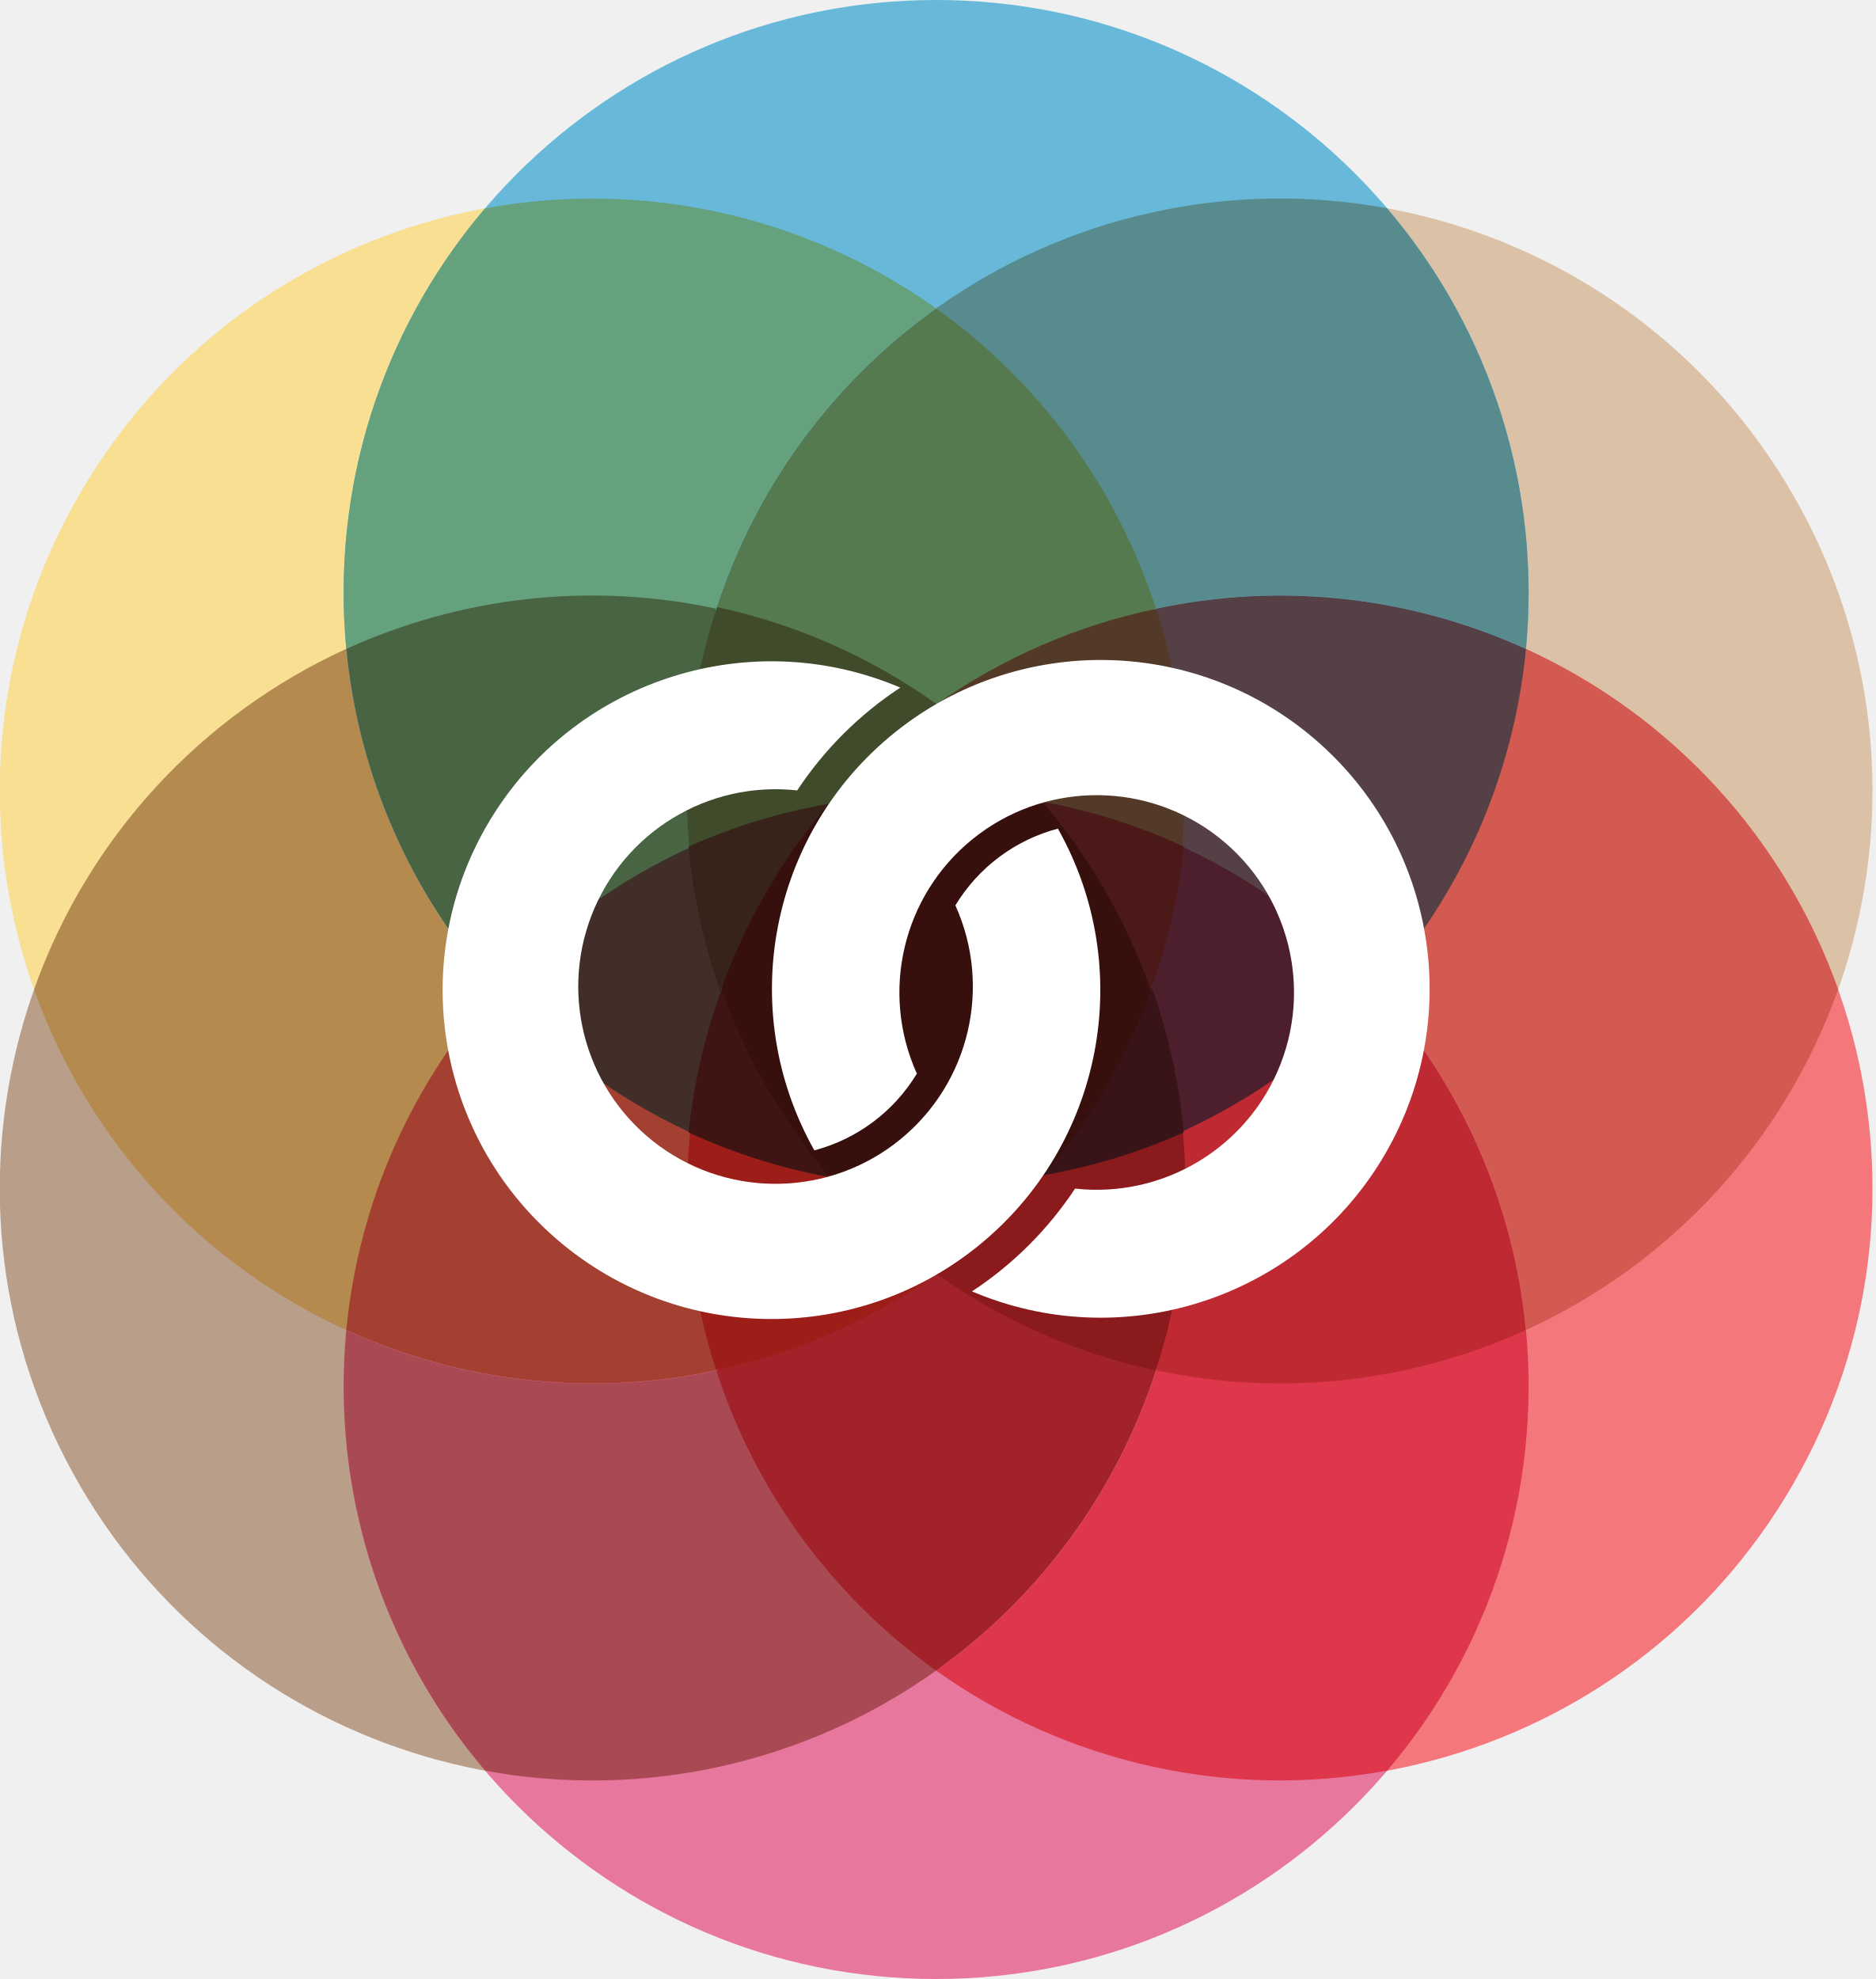
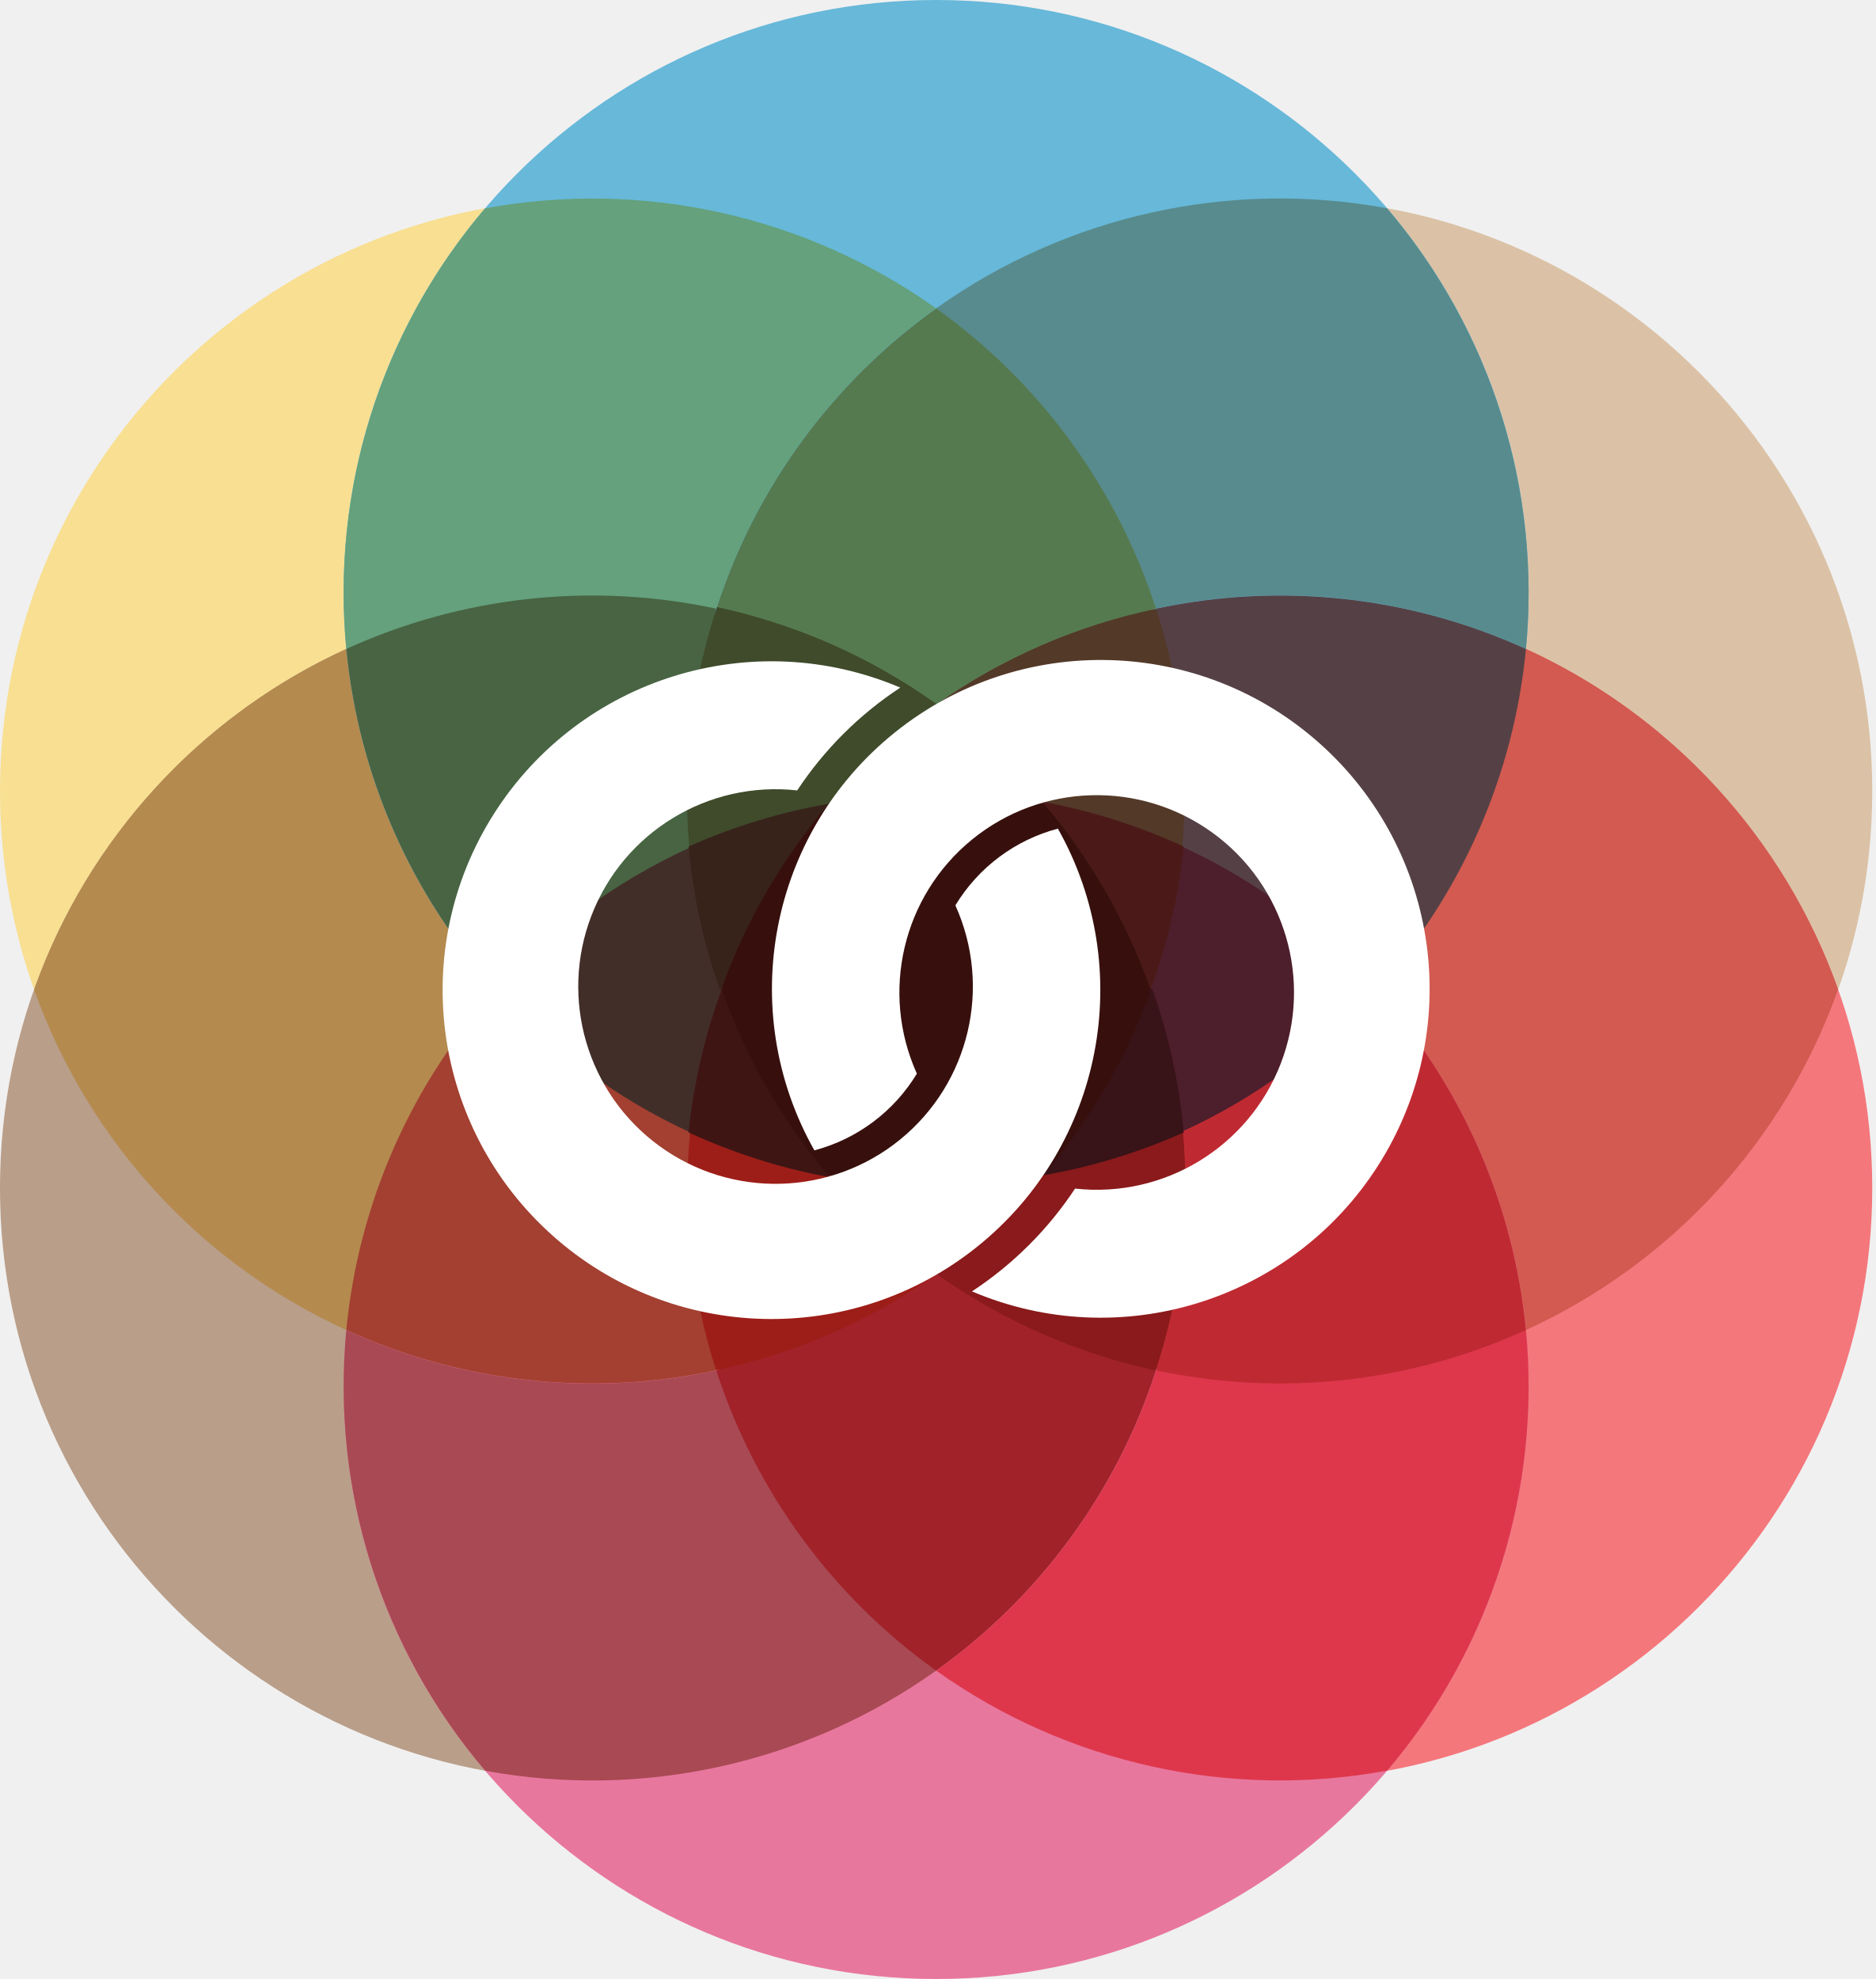
<svg xmlns="http://www.w3.org/2000/svg" xmlns:xlink="http://www.w3.org/1999/xlink" viewBox="-3160 -3340 6330 6680">
  <defs>
-     <circle id="e" r="2e3" cy="-1340" />
    <path id="d" d="M0-2299 742-1286A2e3 2e3 0 0 1 1991-1150 2e3 2e3 0 0 0 1522-2637 2e3 2e3 0 0 0 0-2299" />
    <path id="c" d="M0-2299A2e3 2e3 0 0 1 742-1286 L0-959A2e3 2e3 0 0 0 -742-1286 2e3 2e3 0 0 1 0-2299" />
    <path id="b" d="M0-962 362-627A2e3 2e3 0 0 1 835-480 2e3 2e3 0 0 0 748-1286 2e3 2e3 0 0 0 0-962" />
    <path id="a" d="M0-965A2e3 2e3 0 0 1 362-627 2e3 2e3 0 0 0 -370-627 2e3 2e3 0 0 1 0-965" />
  </defs>
-   <use xlink:href="#e" fill="#f8df92" transform="rotate(300)" />
-   <use xlink:href="#e" fill="#b99e89" transform="rotate(240)" />
-   <use xlink:href="#e" fill="#dbc2a6" transform="rotate(60)" />
-   <use xlink:href="#e" fill="#f4777c" transform="rotate(120)" />
-   <use xlink:href="#e" fill="#e8779d" transform="rotate(180)" />
-   <use xlink:href="#e" fill="#67b8d9" />
+   <circle fill="#f8df92" r="2e3" cy="-670" cx="-1160" />
+   <circle fill="#dbc2a6" r="2e3" cy="-670" cx="1160" />
+   <circle fill="#b99e89" r="2e3" cy="670" cx="-1160" />
+   <circle fill="#f4777c" r="2e3" cy="670" cx="1160" />
+   <circle fill="#67b8d9" r="2e3" cy="-1340" />
+   <circle fill="#e8779d" r="2e3" cy="1340" />
  <rect fill="#37100d" x="-725" y="-666" width="1450" height="1332" />
  <use xlink:href="#d" fill="#588b8d" />
  <use xlink:href="#c" fill="#567a50" />
  <use xlink:href="#b" fill="#533928" />
  <use xlink:href="#a" fill="#3c2315" />
  <g transform="rotate(60)">
    <use xlink:href="#d" fill="#d25a51" />
    <use xlink:href="#c" fill="#554145" />
    <use xlink:href="#b" fill="#4d1e2b" />
    <use xlink:href="#a" fill="#4b1a18" />
  </g>
  <g transform="rotate(120)">
    <use xlink:href="#d" fill="#de374c" />
    <use xlink:href="#c" fill="#bf2a32" />
    <use xlink:href="#b" fill="#8a1a1b" />
    <use xlink:href="#a" fill="#381317" />
  </g>
  <g transform="rotate(180)">
    <use xlink:href="#d" fill="#a84954" />
    <use xlink:href="#c" fill="#a12229" />
    <use xlink:href="#b" fill="#9d1e18" />
    <use xlink:href="#a" fill="#87170f" />
  </g>
  <g transform="rotate(240)">
    <use xlink:href="#d" fill="#b48a4f" />
    <use xlink:href="#c" fill="#a34031" />
    <use xlink:href="#b" fill="#422e29" />
    <use xlink:href="#a" fill="#3f1514" />
  </g>
  <g transform="rotate(300)">
    <use xlink:href="#d" fill="#64a17c" />
    <use xlink:href="#c" fill="#486443" />
    <use xlink:href="#b" fill="#3f4b2b" />
    <use xlink:href="#a" fill="#38231b" />
  </g>
  <path id="l" fill="#fff" d="M-121-1019A1110 1110 0 1 0 411-543 577 577 0 0 0 65-284 666 666 0 1 1-469-672 1220 1220 0 0 1-121-1019" />
  <use xlink:href="#l" transform="rotate(180)" />
</svg>
